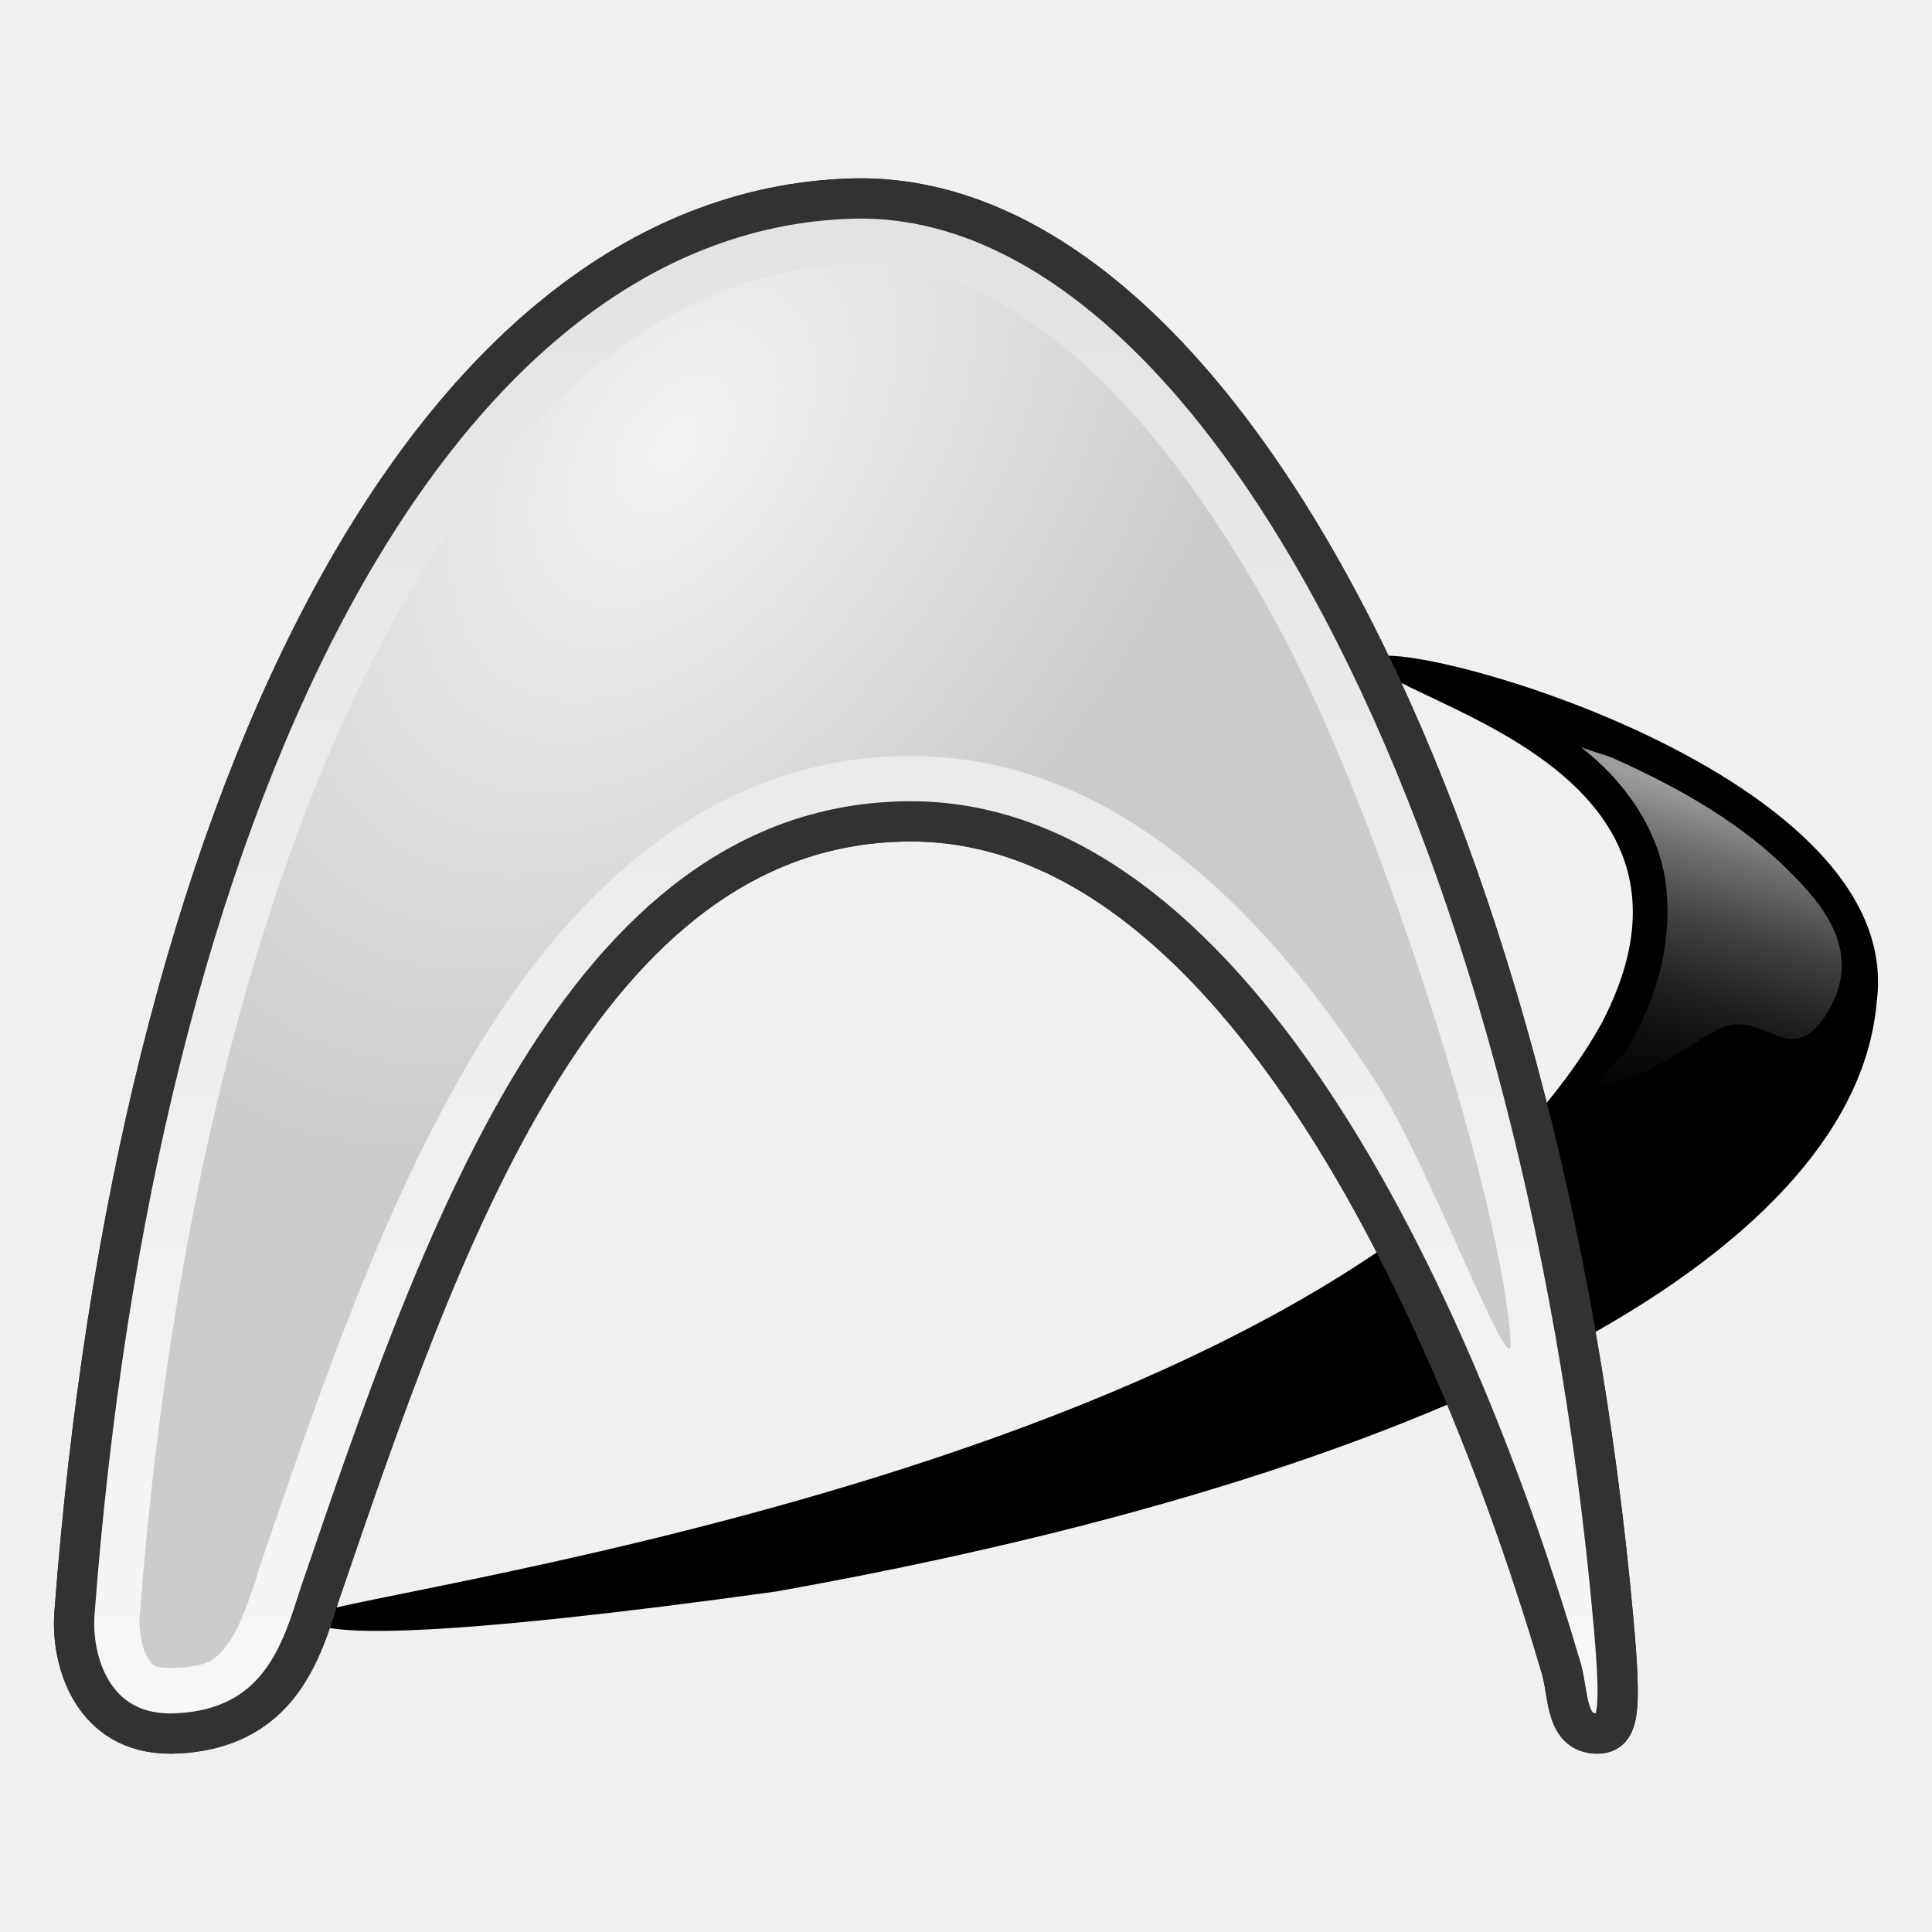
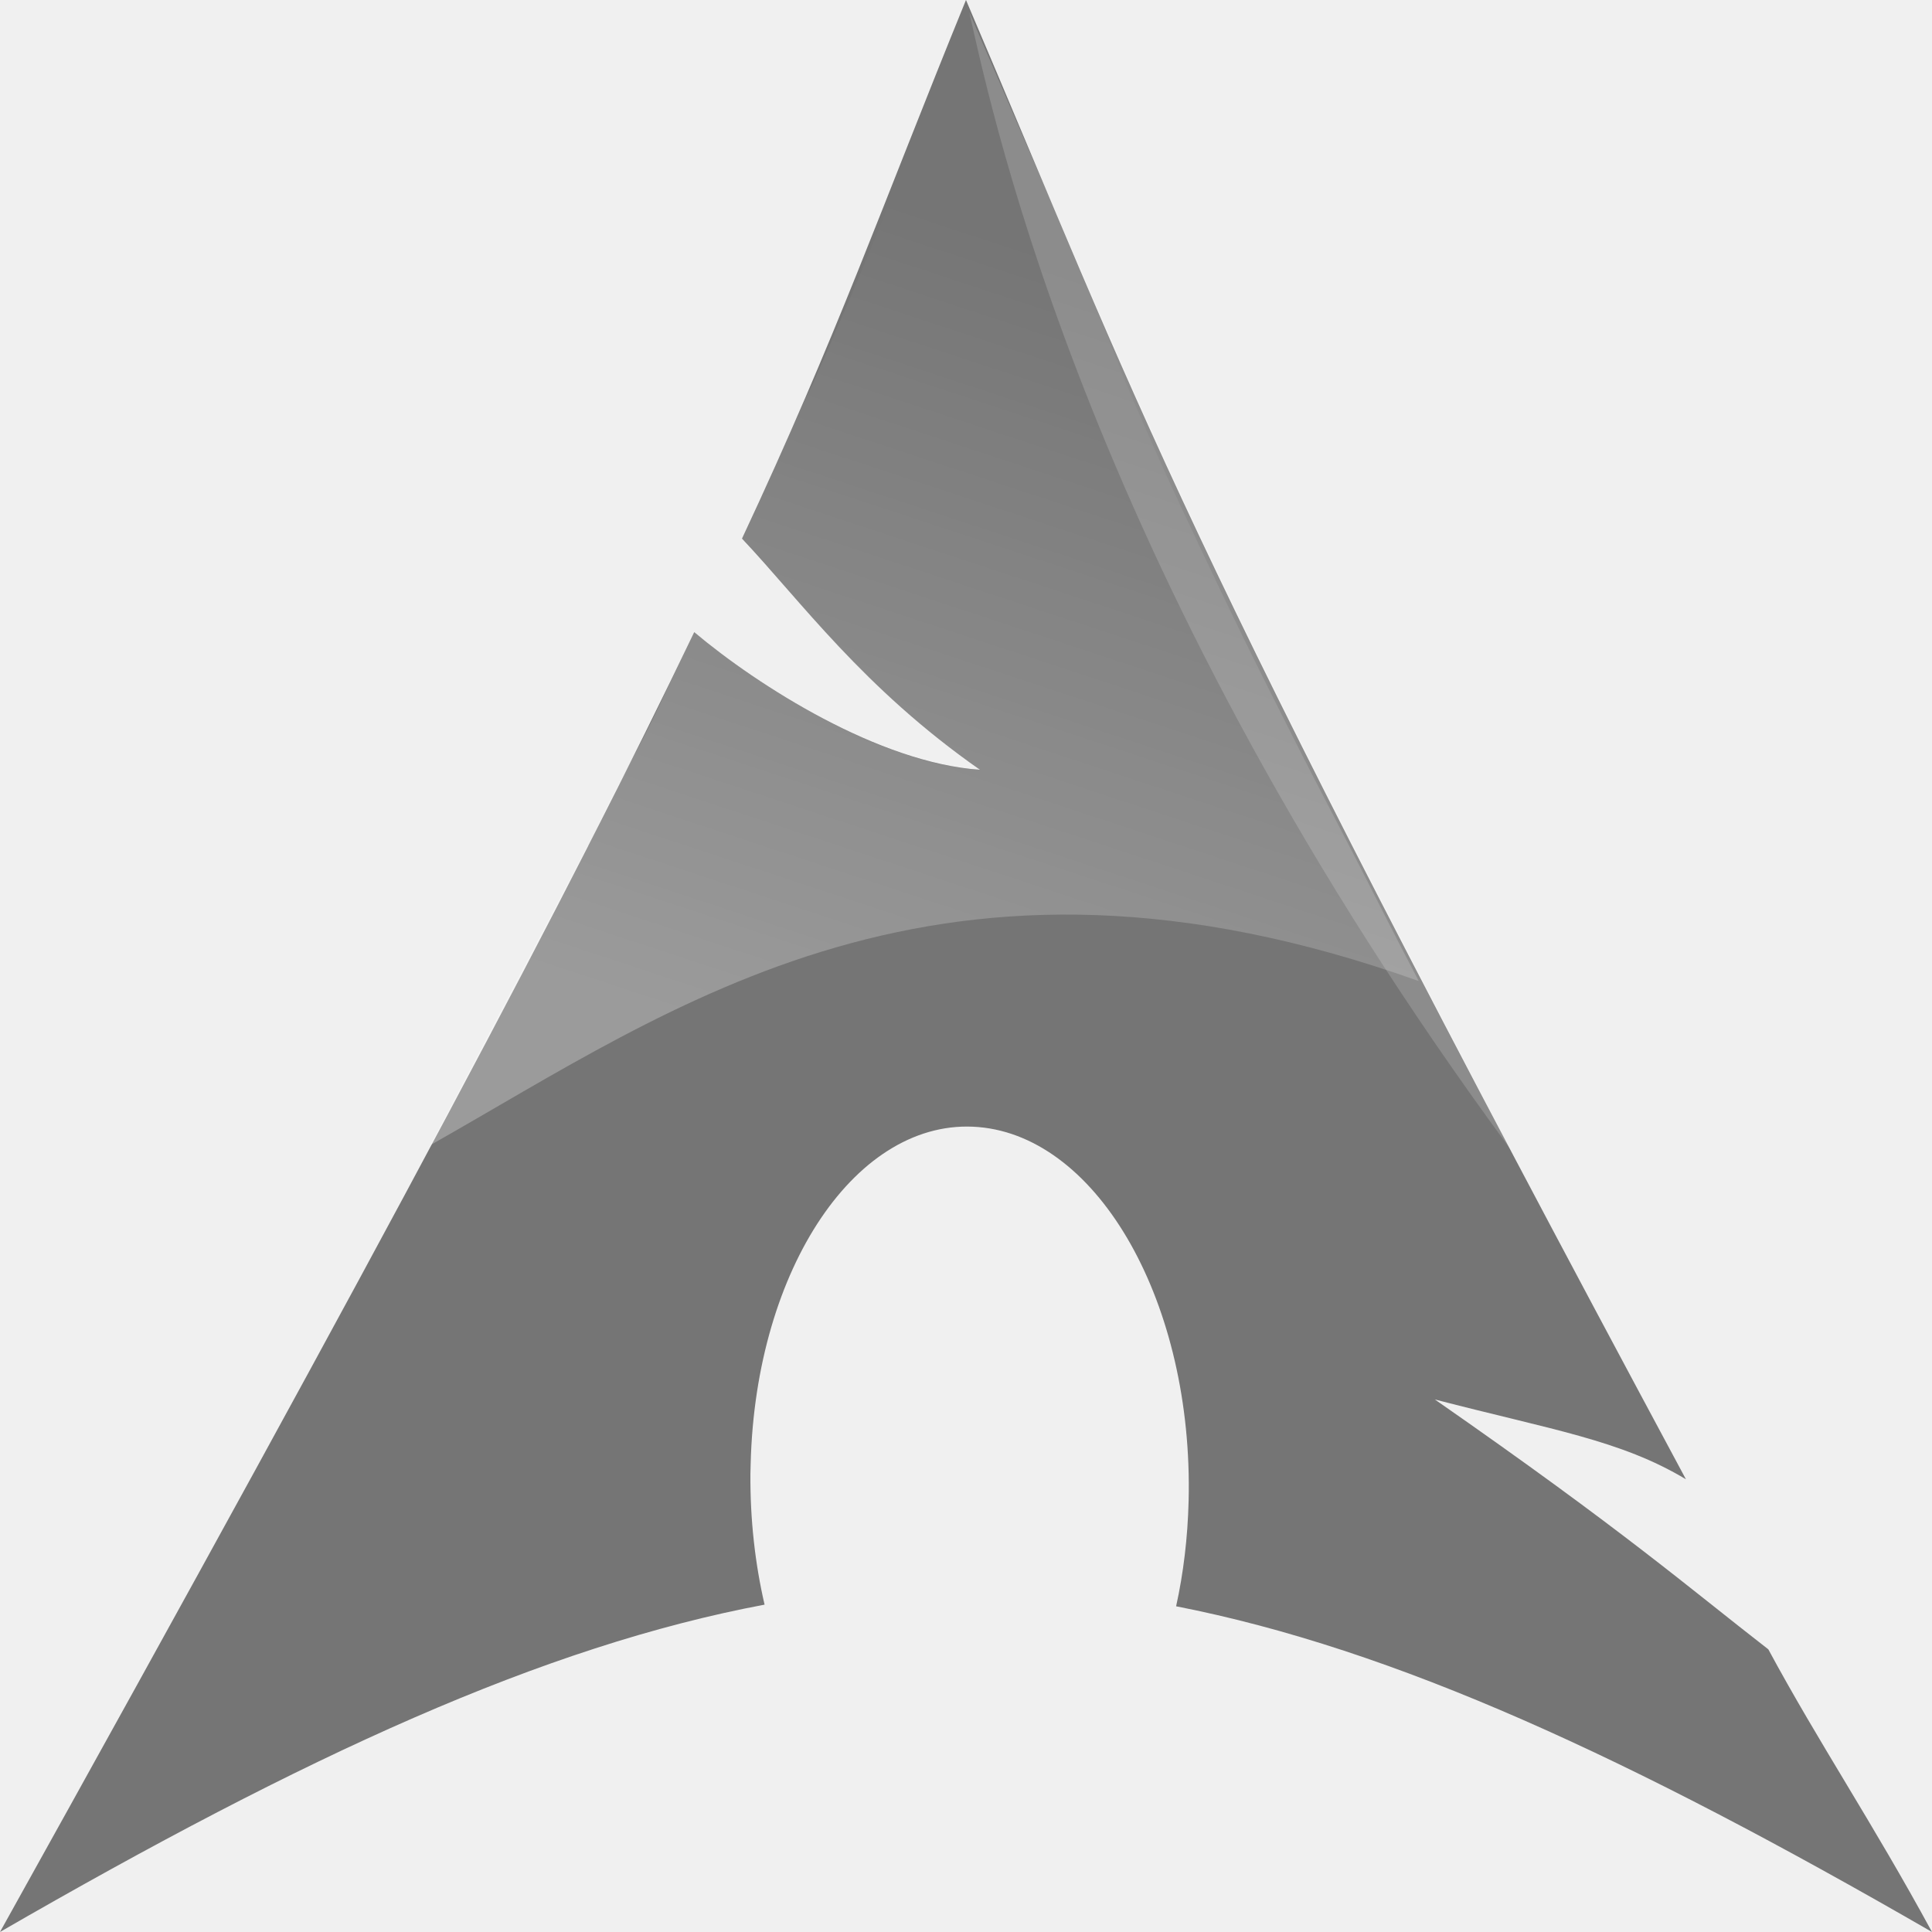
- <svg xmlns="http://www.w3.org/2000/svg" xmlns:xlink="http://www.w3.org/1999/xlink" width="48px" height="48px" id="svg1374">
-   <defs id="defs1376">
-     <linearGradient id="linearGradient21348">
-       <stop id="stop21350" offset="0" style="stop-color:#edd400;stop-opacity:1;" />
-       <stop id="stop21352" offset="1" style="stop-color:#baa600;stop-opacity:1" />
+ <svg xmlns="http://www.w3.org/2000/svg" xmlns:xlink="http://www.w3.org/1999/xlink" width="32" height="32" id="svg2424" version="1.0">
+   <defs id="defs2426">
+     <linearGradient id="linearGradient2190" x1="541.335" y1="104.507" gradientTransform="matrix(-0.3937741,0,0,0.393752,978.3497,416.9815)" x2="606.912" gradientUnits="userSpaceOnUse" xlink:href="#path1082_2_" y2="303.14" />
+     <linearGradient id="path1082_2_" x1="112.499" x2="112.499" gradientTransform="translate(287,-83)" y1="6.137" gradientUnits="userSpaceOnUse" y2="129.347">
+       <stop offset="0" id="stop193" style="stop-color:#ffffff;stop-opacity:0" />
+       <stop offset="1" id="stop195" style="stop-color:#ffffff;stop-opacity:0.275;" />
+       <midPointStop offset="0" id="midPointStop197" style="stop-color:#FFFFFF" />
+       <midPointStop offset="0.5" id="midPointStop199" style="stop-color:#FFFFFF" />
+       <midPointStop offset="1" id="midPointStop201" style="stop-color:#000000" />
    </linearGradient>
-     <linearGradient id="linearGradient21338">
-       <stop style="stop-color:#baa400;stop-opacity:1;" offset="0" id="stop21340" />
-       <stop id="stop21346" offset="0.5" style="stop-color:#baa600;stop-opacity:1;" />
-       <stop id="stop21342" offset="0.5" style="stop-color:#604e00;stop-opacity:1;" />
-       <stop style="stop-color:#604e00;stop-opacity:1;" offset="1" id="stop21344" />
+     <linearGradient id="linearGradient3388">
+       <stop offset="0" id="stop3390" style="stop-color:#000000;stop-opacity:0;" />
+       <stop offset="1" id="stop3392" style="stop-color:#000000;stop-opacity:0.371;" />
    </linearGradient>
-     <linearGradient id="linearGradient21320">
-       <stop id="stop21322" offset="0" style="stop-color:#edd400;stop-opacity:1;" />
-       <stop style="stop-color:#604e00;stop-opacity:1;" offset="0.584" id="stop21326" />
-       <stop id="stop21324" offset="1" style="stop-color:#604e00;stop-opacity:1" />
+     <linearGradient id="linearGradient4346">
+       <stop offset="0" id="stop4348" style="stop-color:#00bdec;stop-opacity:1" />
+       <stop offset="1" id="stop4350" style="stop-color:#40bfde;stop-opacity:1" />
    </linearGradient>
-     <linearGradient id="linearGradient16135">
-       <stop style="stop-color:#edd400;stop-opacity:1;" offset="0" id="stop16137" />
-       <stop style="stop-color:#c4a000;stop-opacity:1;" offset="1" id="stop16139" />
+     <linearGradient id="linearGradient4352" x1="400.614" y1="634.151" x2="616.486" gradientUnits="userSpaceOnUse" xlink:href="#linearGradient4346" y2="666.978" />
+     <linearGradient id="linearGradient5323">
+       <stop offset="0" id="stop5325" style="stop-color:#6e6e6e;stop-opacity:1" />
+       <stop offset="1" id="stop5327" style="stop-color:#4d4d4d;stop-opacity:1" />
    </linearGradient>
-     <linearGradient id="linearGradient8716">
-       <stop id="stop8718" offset="0" style="stop-color:#f2f2f2;stop-opacity:1;" />
-       <stop id="stop8720" offset="1" style="stop-color:#cccccc;stop-opacity:1;" />
+     <linearGradient id="linearGradient5329" x1="291.836" y1="238.082" x2="650.814" gradientUnits="userSpaceOnUse" xlink:href="#linearGradient5323" y2="348.969" />
+     <linearGradient id="linearGradient2216" x1="541.335" y1="104.507" gradientTransform="matrix(-0.3937741,0,0,0.393752,978.3497,416.9815)" x2="606.912" gradientUnits="userSpaceOnUse" xlink:href="#path1082_2_" y2="303.14" />
+     <linearGradient id="linearGradient2190-774" y2="303.14" y1="104.507" gradientTransform="matrix(-0.3937741,0,0,0.393752,978.3497,416.9815)" x2="606.912" gradientUnits="userSpaceOnUse" xlink:href="#path1082_2_-854" x1="541.335" />
+     <linearGradient id="path1082_2_-854" x1="112.499" y1="6.137" gradientTransform="translate(287,-83)" x2="112.499" gradientUnits="userSpaceOnUse" y2="129.347">
+       <stop offset="0" id="stop2204" style="stop-color:#ffffff;stop-opacity:0" />
+       <stop offset="1" id="stop2206" style="stop-color:#ffffff;stop-opacity:0.275;" />
+       <midPointStop offset="0" id="midPointStop2208" style="stop-color:#ffffff" />
+       <midPointStop offset="0.5" id="midPointStop2210" style="stop-color:#ffffff" />
+       <midPointStop offset="1" id="midPointStop2212" style="stop-color:#000000" />
    </linearGradient>
-     <linearGradient id="linearGradient639">
-       <stop style="stop-color:#000000;stop-opacity:1;" offset="0" id="stop640" />
-       <stop style="stop-color:#8e8e8e;stop-opacity:1;" offset="1" id="stop641" />
-     </linearGradient>
-     <linearGradient id="linearGradient2882">
-       <stop id="stop2884" offset="0" style="stop-color:#f9f9f9;stop-opacity:1;" />
-       <stop id="stop2886" offset="1" style="stop-color:#e3e3e3;stop-opacity:1;" />
-     </linearGradient>
-     <linearGradient id="linearGradient5721">
-       <stop style="stop-color:#9c9c9c;stop-opacity:1;" offset="0" id="stop5723" />
-       <stop style="stop-color:#000000;stop-opacity:0;" offset="1" id="stop5725" />
-     </linearGradient>
-     <radialGradient xlink:href="#linearGradient5721" id="radialGradient5727" cx="18.385" cy="40.575" fx="18.385" fy="40.575" r="21.213" gradientTransform="matrix(0.943831,-4.819922e-17,1.543379e-17,0.166667,1.032663,33.81282)" gradientUnits="userSpaceOnUse" />
-     <linearGradient xlink:href="#linearGradient2882" id="linearGradient7976" x1="21" y1="46.714" x2="21" y2="5.953" gradientUnits="userSpaceOnUse" />
-     <radialGradient xlink:href="#linearGradient8716" id="radialGradient8714" cx="16.38" cy="17.797" fx="16.38" fy="17.797" r="17.033" gradientTransform="matrix(-0.709098,0.965262,-0.596695,-0.438344,38.98261,3.023865)" gradientUnits="userSpaceOnUse" />
-     <linearGradient xlink:href="#linearGradient5721" id="linearGradient11647" x1="43.25" y1="20" x2="40.875" y2="28.625" gradientUnits="userSpaceOnUse" />
-     <linearGradient xlink:href="#linearGradient21348" id="linearGradient19853" gradientUnits="userSpaceOnUse" gradientTransform="matrix(0.791154,-0.487172,0.327682,1.176225,16.97405,35.22976)" x1="7.94" y1="-5.11" x2="9.249" y2="4.773" />
-     <linearGradient xlink:href="#linearGradient21348" id="linearGradient22817" gradientUnits="userSpaceOnUse" gradientTransform="matrix(5.655608e-2,-0.797121,1.172062,0.350025,16.04368,50.1682)" x1="11.442" y1="-0.98" x2="13.599" y2="-1.084" />
  </defs>
-   <g id="layer1">
-     <path d="M 34.125,16.423 C 33.992,15.561 47.403,19.003 46.627,24.882 C 46.129,30.892 36.566,36.458 19.283,39.54 C 11.238,40.657 7.671,40.75 7.667,40.165 C 7.592,39.651 33.426,36.719 39.777,25.451 C 43.225,18.916 34.276,17.398 34.125,16.423 z " style="font-size:12px;fill:#000000;fill-opacity:1;fill-rule:evenodd;stroke:none;stroke-width:2.287;stroke-opacity:1" id="path632" />
-     <path d="M 40.083,40.254 C 40.295,42.615 40.22,43.104 39.627,43.067 C 38.857,43.017 38.987,42.022 38.761,41.354 C 36.35,33.158 30.867,20.407 22.633,20.407 C 14.447,20.407 10.917,30.919 7.948,39.595 C 7.509,40.951 6.973,43.022 4.242,43.07 C 2.287,43.075 1.756,41.249 1.851,40.067 C 3.349,20.189 10.527,5.263 21.148,4.934 C 30.175,4.655 38.307,20.529 40.083,40.254 z " style="font-size:12px;fill:#dadada;fill-opacity:1;fill-rule:evenodd;stroke:#383838;stroke-opacity:1" id="path630" />
-     <path id="path5053" style="font-size:12px;fill:url(#linearGradient7976);fill-opacity:1;fill-rule:evenodd;stroke:#323232;stroke-opacity:1" d="M 40.083,40.254 C 40.295,42.615 40.22,43.104 39.627,43.067 C 38.857,43.017 38.987,42.022 38.761,41.354 C 36.35,33.158 30.867,20.407 22.633,20.407 C 14.447,20.407 10.917,30.919 7.948,39.595 C 7.509,40.951 6.973,43.022 4.242,43.07 C 2.287,43.075 1.756,41.249 1.851,40.067 C 3.349,20.189 10.527,5.263 21.148,4.934 C 30.175,4.655 38.307,20.529 40.083,40.254 z " />
-     <path style="font-size:12px;fill:url(#radialGradient8714);fill-opacity:1;fill-rule:evenodd;stroke:none;stroke-opacity:1" d="M 21.219,6.562 C 16.653,6.704 12.66,9.972 9.5,15.938 C 6.34,21.903 4.206,30.411 3.469,40.188 C 3.446,40.466 3.523,40.939 3.656,41.156 C 3.789,41.374 3.776,41.439 4.25,41.438 C 5.21,41.421 5.376,41.212 5.656,40.844 C 5.936,40.475 6.17,39.824 6.406,39.094 C 6.406,39.083 6.406,39.073 6.406,39.062 C 7.89,34.728 9.515,29.856 11.938,25.906 C 14.36,21.957 17.839,18.781 22.625,18.781 C 27.576,18.781 31.382,22.516 34.219,26.938 C 35.505,28.942 37.598,34.531 37.531,33.344 C 37.337,29.895 34.341,20.447 31.906,15.844 C 30.283,12.775 28.469,10.353 26.625,8.781 C 24.781,7.209 22.995,6.508 21.219,6.562 z " id="path5786" />
-     <path style="font-size:12px;fill:url(#linearGradient11647);fill-opacity:1;fill-rule:evenodd;stroke:none;stroke-width:2.287;stroke-opacity:1" d="M 39.281,18.562 C 40.404,19.441 41.295,20.714 41.407,22.167 C 41.526,23.514 41.136,24.891 40.432,26.032 C 40.262,26.357 39.543,26.852 39.671,27.016 C 41.007,26.74 41.517,26.234 42.638,25.598 C 43.792,24.944 44.488,26.738 45.438,25.094 C 46.211,23.754 45.442,22.652 44.607,21.802 C 43.344,20.478 41.714,19.569 40.06,18.827 C 39.804,18.729 39.535,18.666 39.281,18.562 z " id="path9450" />
+   <g transform="translate(-309.5178,-259.6012)" id="layer1">
+     <g transform="matrix(1.347368,0,0,1.347368,-632.8824,-513.3437)" id="g2424">
+       <g transform="matrix(0.125,0,0,0.125,615.7189,519.2171)" id="g2210">
+         <path id="path2518" d="M 764.75,435.623 C 756.293,456.358 752.138,468.471 742.722,488.589 C 748.495,494.709 754.611,503.278 766.119,511.326 C 756.195,510.642 744.333,503.096 738.026,497.792 C 725.976,522.937 708.063,556.783 669.75,625.623 C 699.855,608.243 723.193,597.523 744.943,593.431 C 744.013,589.42 743.515,585.061 743.551,580.535 L 743.575,579.584 C 744.052,560.292 754.091,545.457 765.979,546.464 C 777.868,547.472 787.122,563.933 786.645,583.226 C 786.555,586.86 786.132,590.351 785.415,593.593 C 806.931,597.804 830.049,608.476 859.75,625.623 C 853.893,614.839 848.647,607.083 843.654,597.825 C 835.79,591.729 829.549,586.248 810.859,573.253 C 822.359,576.241 829.133,577.248 835.552,581.102 C 784.79,486.592 782.158,476.473 764.75,435.623 z " style="fill:#757575;fill-opacity:1;fill-rule:evenodd;stroke:none;stroke-width:1;stroke-linecap:round;stroke-linejoin:round;stroke-miterlimit:10;stroke-dasharray:none;stroke-opacity:1" />
+         <path id="path2522" d="M 818.226,548.553 C 777.045,492.658 767.499,447.608 765.081,436.853 C 787.049,487.521 786.899,488.143 818.226,548.553 z " style="fill:#ffffff;fill-opacity:0.166;fill-rule:evenodd;stroke:none;stroke-width:36.1;stroke-linecap:butt;stroke-linejoin:round;stroke-miterlimit:10;stroke-opacity:1" />
+         <path id="path2520" d="M 765.121,436.551 C 764.081,439.107 762.929,441.61 761.967,443.973 C 760.886,446.629 759.834,449.094 758.813,451.58 C 757.791,454.066 756.848,456.608 755.844,459.002 C 754.84,461.397 753.903,463.671 752.875,466.053 C 751.848,468.435 750.814,470.841 749.721,473.289 C 749.499,473.809 749.205,474.247 748.979,474.774 C 748.088,476.755 747.157,478.817 746.195,480.897 C 745.066,483.424 743.976,485.713 742.67,488.504 C 748.443,494.624 754.541,503.278 766.049,511.326 C 756.125,510.642 744.338,503.085 738.031,497.781 C 736.494,500.9 734.975,504.301 733.207,507.801 C 732.142,509.91 730.843,512.21 729.682,514.481 C 728.925,515.98 728.444,517.175 727.641,518.748 C 727.6,518.827 727.496,518.855 727.455,518.934 C 726.435,520.913 723.18,527.064 719.848,533.406 C 717.349,538.175 714.995,542.751 712.055,548.25 C 736.115,534.677 762.153,515.279 809.281,532.108 C 806.914,527.624 804.831,523.443 802.787,519.49 C 800.744,515.537 798.798,511.858 797.035,508.358 C 795.272,504.857 793.55,501.464 792.026,498.338 C 790.501,495.212 789.087,492.262 787.758,489.432 C 786.429,486.602 785.223,484.065 784.047,481.453 C 782.871,478.842 781.773,476.317 780.707,473.846 C 779.641,471.375 778.737,468.833 777.738,466.424 C 777.176,465.066 776.62,463.7 776.068,462.342 C 775.658,461.382 775.18,460.154 774.77,459.188 C 771.812,452.214 768.759,445.101 765.121,436.551 z " style="fill:url(#linearGradient2190-774);fill-opacity:1;fill-rule:evenodd;stroke:none;stroke-width:0.714;stroke-linecap:round;stroke-linejoin:round;stroke-miterlimit:10;stroke-dasharray:none;stroke-opacity:1" />
+       </g>
+     </g>
  </g>
</svg>
